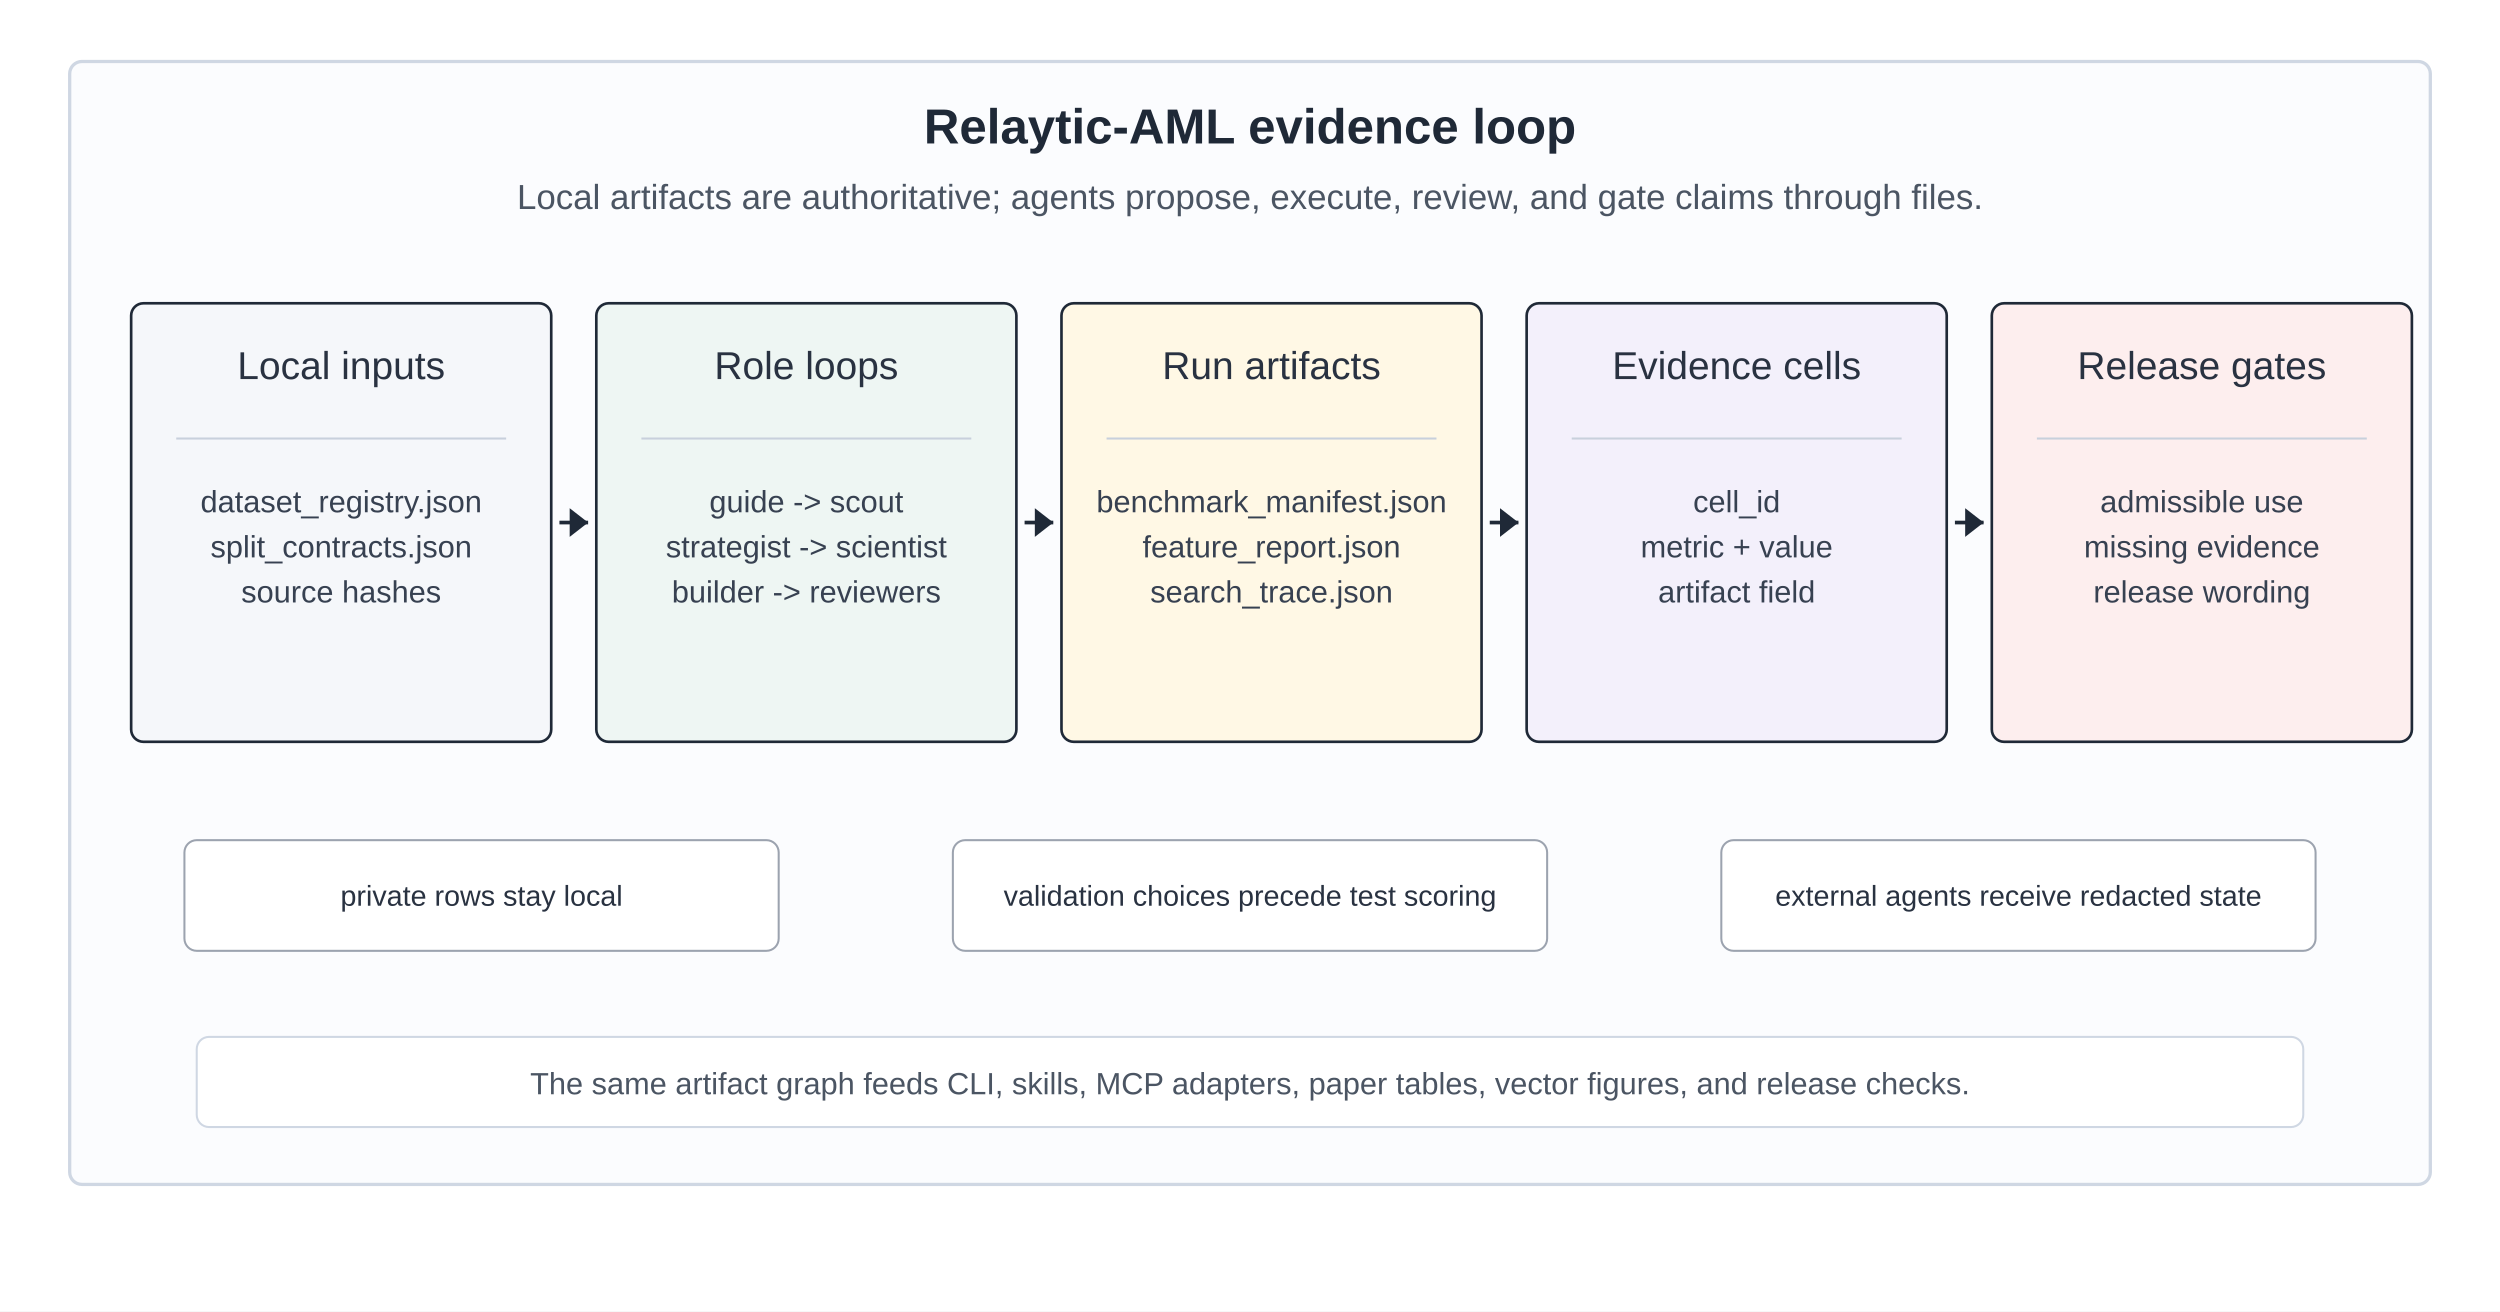
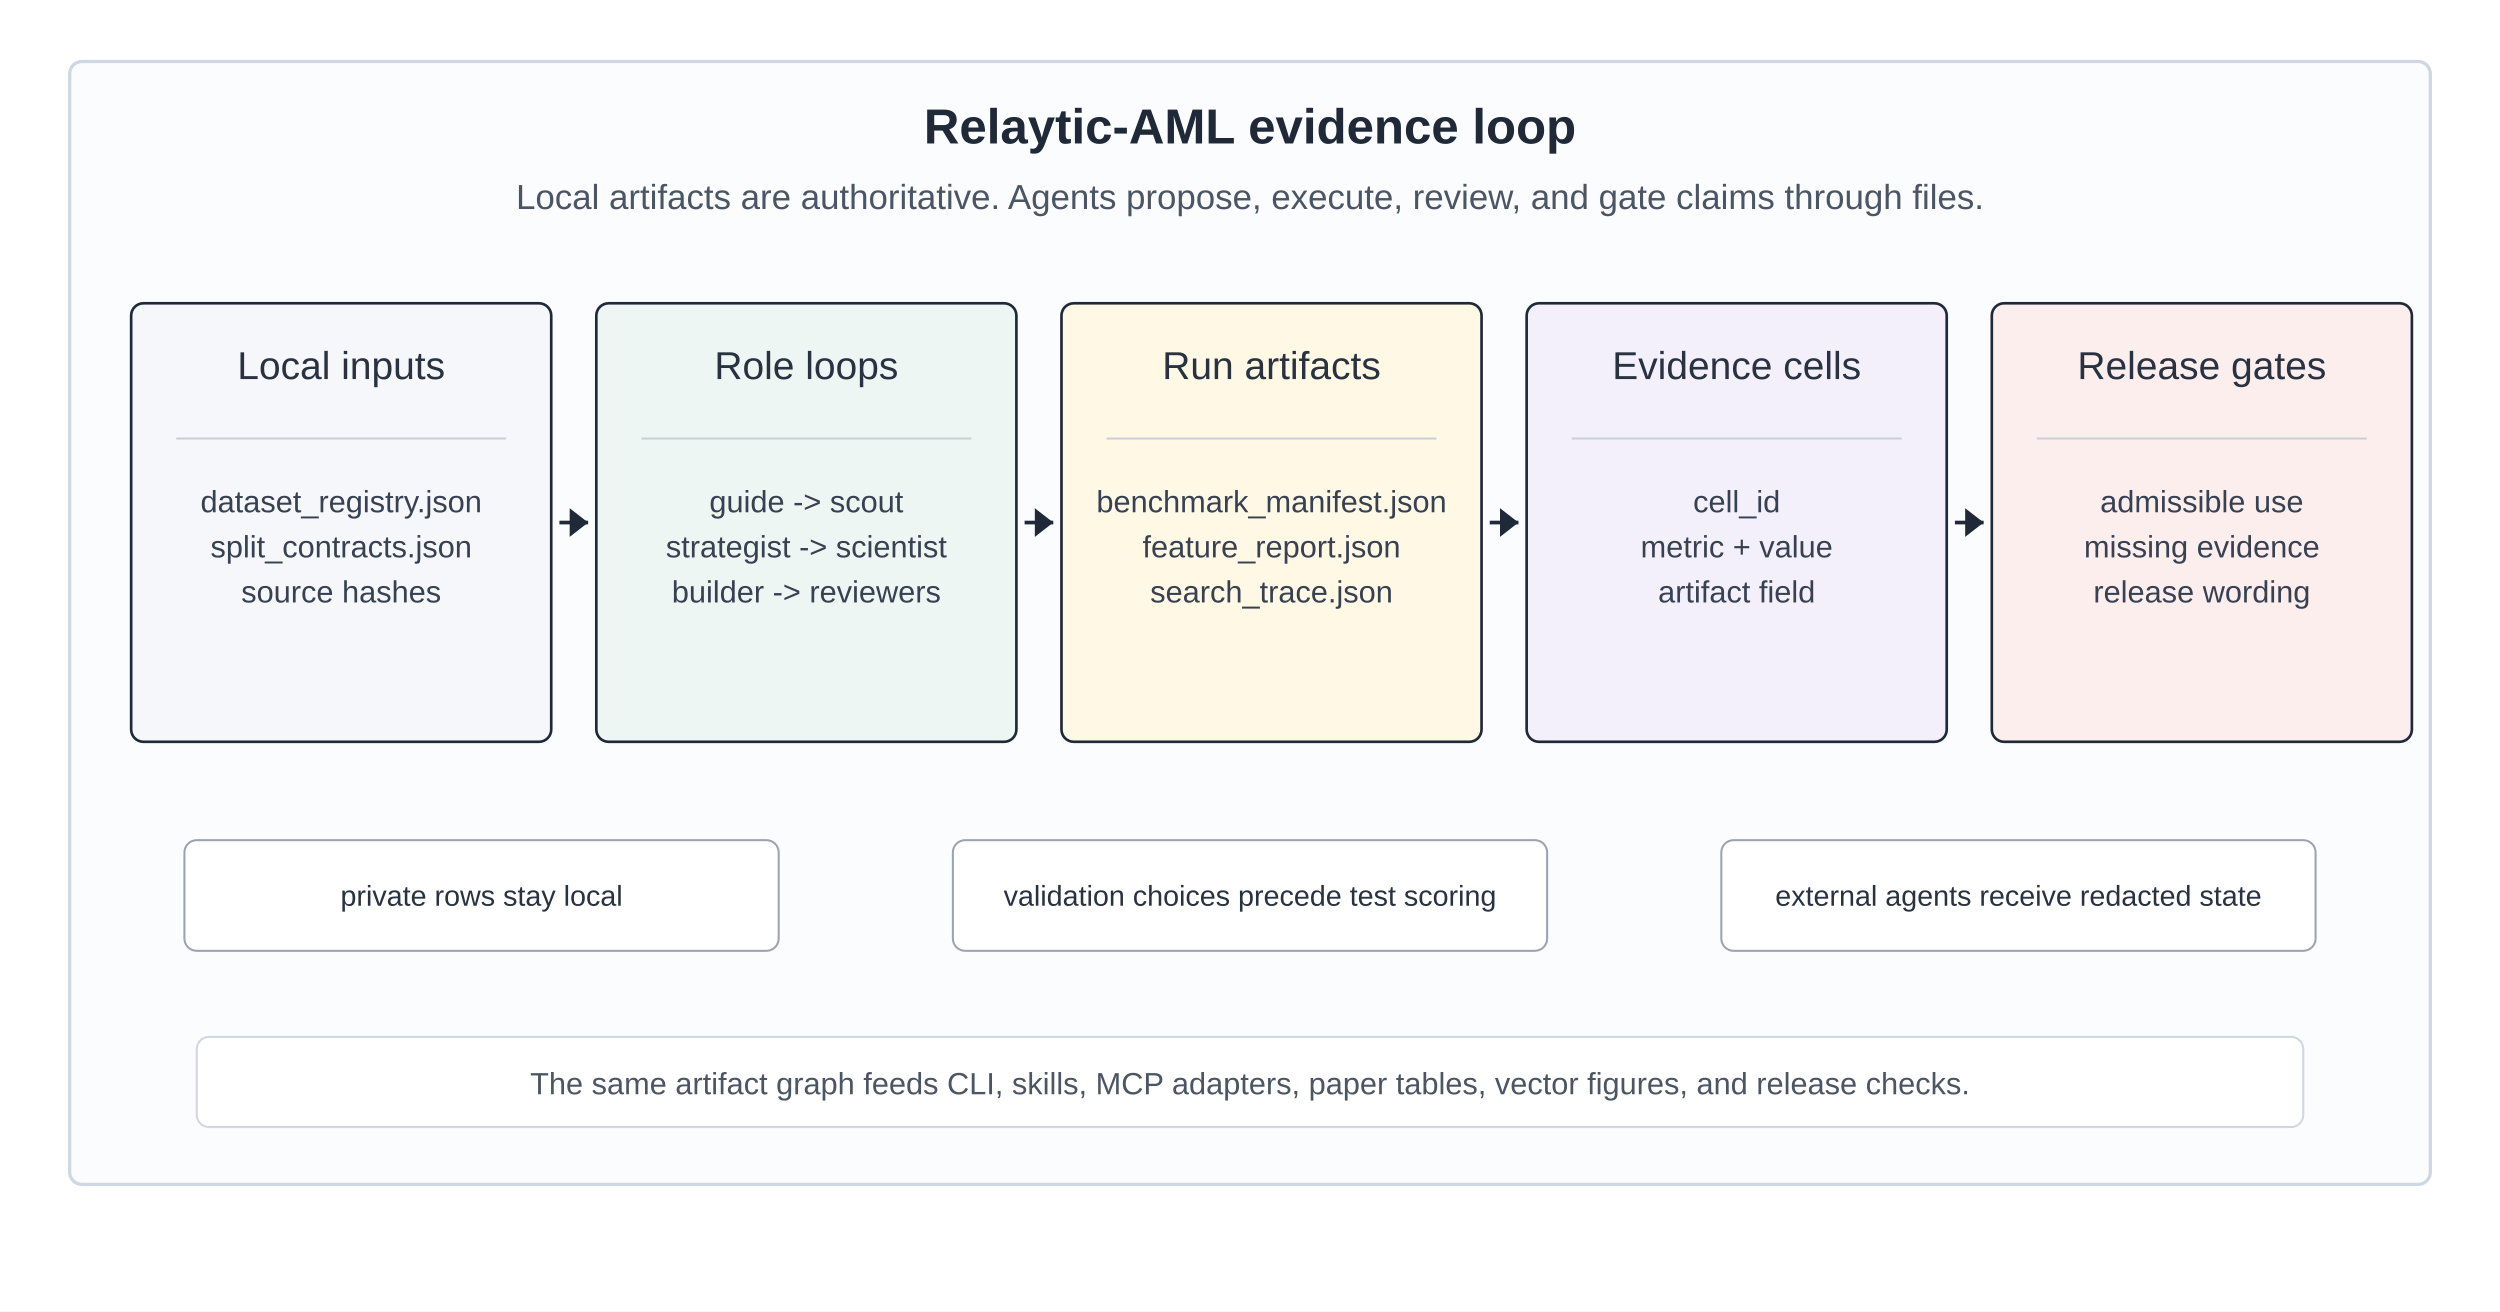
<svg xmlns="http://www.w3.org/2000/svg" width="1220" height="640" viewBox="0 0 1220 640" role="img">
  <style>text{font-family:Arial,Helvetica,sans-serif;letter-spacing:0}</style>
  <rect width="100%" height="100%" fill="#ffffff" />
  <rect x="34" y="30" width="1152" height="548" rx="6" fill="#fbfcfe" stroke="#cfd7e3" stroke-width="1.6" />
  <text x="610" y="70" text-anchor="middle" font-size="24" font-weight="700" fill="#1f2937">Relaytic-AML evidence loop</text>
-   <text x="610" y="102" text-anchor="middle" font-size="17" fill="#4b5563">Local artifacts are authoritative; agents propose, execute, review, and gate claims through files.</text>
+   <text x="610" y="102" text-anchor="middle" font-size="17" fill="#4b5563">Local artifacts are authoritative. Agents propose, execute, review, and gate claims through files.</text>
  <rect x="64" y="148" width="205" height="214" rx="6" fill="#f5f7fa" stroke="#1f2937" stroke-width="1.3" />
  <text x="166.5" y="185.0" text-anchor="middle" font-size="19" fill="#293241">Local inputs</text>
  <line x1="86" y1="214" x2="247" y2="214" stroke="#c8d0dc" stroke-width="1" />
  <text x="166.5" y="250.0" text-anchor="middle" font-size="15" fill="#374151">dataset_registry.json</text>
  <text x="166.5" y="272.0" text-anchor="middle" font-size="15" fill="#374151">split_contracts.json</text>
  <text x="166.5" y="294.0" text-anchor="middle" font-size="15" fill="#374151">source hashes</text>
  <line x1="273" y1="255" x2="287" y2="255" stroke="#1f2937" stroke-width="1.8" />
  <polygon points="287,255 278,248 278,262" fill="#1f2937" />
  <rect x="291" y="148" width="205" height="214" rx="6" fill="#eef6f3" stroke="#1f2937" stroke-width="1.3" />
  <text x="393.5" y="185.0" text-anchor="middle" font-size="19" fill="#293241">Role loops</text>
  <line x1="313" y1="214" x2="474" y2="214" stroke="#c8d0dc" stroke-width="1" />
  <text x="393.5" y="250.0" text-anchor="middle" font-size="15" fill="#374151">guide -&gt; scout</text>
  <text x="393.5" y="272.0" text-anchor="middle" font-size="15" fill="#374151">strategist -&gt; scientist</text>
  <text x="393.5" y="294.0" text-anchor="middle" font-size="15" fill="#374151">builder -&gt; reviewers</text>
  <line x1="500" y1="255" x2="514" y2="255" stroke="#1f2937" stroke-width="1.8" />
  <polygon points="514,255 505,248 505,262" fill="#1f2937" />
  <rect x="518" y="148" width="205" height="214" rx="6" fill="#fff8e5" stroke="#1f2937" stroke-width="1.3" />
  <text x="620.5" y="185.0" text-anchor="middle" font-size="19" fill="#293241">Run artifacts</text>
  <line x1="540" y1="214" x2="701" y2="214" stroke="#c8d0dc" stroke-width="1" />
  <text x="620.5" y="250.0" text-anchor="middle" font-size="15" fill="#374151">benchmark_manifest.json</text>
  <text x="620.5" y="272.0" text-anchor="middle" font-size="15" fill="#374151">feature_report.json</text>
  <text x="620.5" y="294.0" text-anchor="middle" font-size="15" fill="#374151">search_trace.json</text>
  <line x1="727" y1="255" x2="741" y2="255" stroke="#1f2937" stroke-width="1.8" />
  <polygon points="741,255 732,248 732,262" fill="#1f2937" />
  <rect x="745" y="148" width="205" height="214" rx="6" fill="#f3f0fb" stroke="#1f2937" stroke-width="1.3" />
  <text x="847.5" y="185.0" text-anchor="middle" font-size="19" fill="#293241">Evidence cells</text>
  <line x1="767" y1="214" x2="928" y2="214" stroke="#c8d0dc" stroke-width="1" />
  <text x="847.5" y="250.0" text-anchor="middle" font-size="15" fill="#374151">cell_id</text>
  <text x="847.5" y="272.0" text-anchor="middle" font-size="15" fill="#374151">metric + value</text>
  <text x="847.5" y="294.0" text-anchor="middle" font-size="15" fill="#374151">artifact field</text>
  <line x1="954" y1="255" x2="968" y2="255" stroke="#1f2937" stroke-width="1.8" />
  <polygon points="968,255 959,248 959,262" fill="#1f2937" />
  <rect x="972" y="148" width="205" height="214" rx="6" fill="#fdeeee" stroke="#1f2937" stroke-width="1.3" />
  <text x="1074.5" y="185.0" text-anchor="middle" font-size="19" fill="#293241">Release gates</text>
  <line x1="994" y1="214" x2="1155" y2="214" stroke="#c8d0dc" stroke-width="1" />
  <text x="1074.5" y="250.0" text-anchor="middle" font-size="15" fill="#374151">admissible use</text>
  <text x="1074.5" y="272.0" text-anchor="middle" font-size="15" fill="#374151">missing evidence</text>
  <text x="1074.5" y="294.0" text-anchor="middle" font-size="15" fill="#374151">release wording</text>
  <rect x="90" y="410" width="290" height="54" rx="6" fill="#ffffff" stroke="#9ca3af" stroke-width="1" />
  <text x="235.0" y="442.0" text-anchor="middle" font-size="14" fill="#293241">private rows stay local</text>
  <rect x="465" y="410" width="290" height="54" rx="6" fill="#ffffff" stroke="#9ca3af" stroke-width="1" />
  <text x="610.0" y="442.0" text-anchor="middle" font-size="14" fill="#293241">validation choices precede test scoring</text>
  <rect x="840" y="410" width="290" height="54" rx="6" fill="#ffffff" stroke="#9ca3af" stroke-width="1" />
  <text x="985.0" y="442.0" text-anchor="middle" font-size="14" fill="#293241">external agents receive redacted state</text>
  <rect x="96" y="506" width="1028" height="44" rx="6" fill="#ffffff" stroke="#cfd7e3" stroke-width="1" />
  <text x="610" y="534" text-anchor="middle" font-size="15" fill="#4b5563">The same artifact graph feeds CLI, skills, MCP adapters, paper tables, vector figures, and release checks.</text>
</svg>
